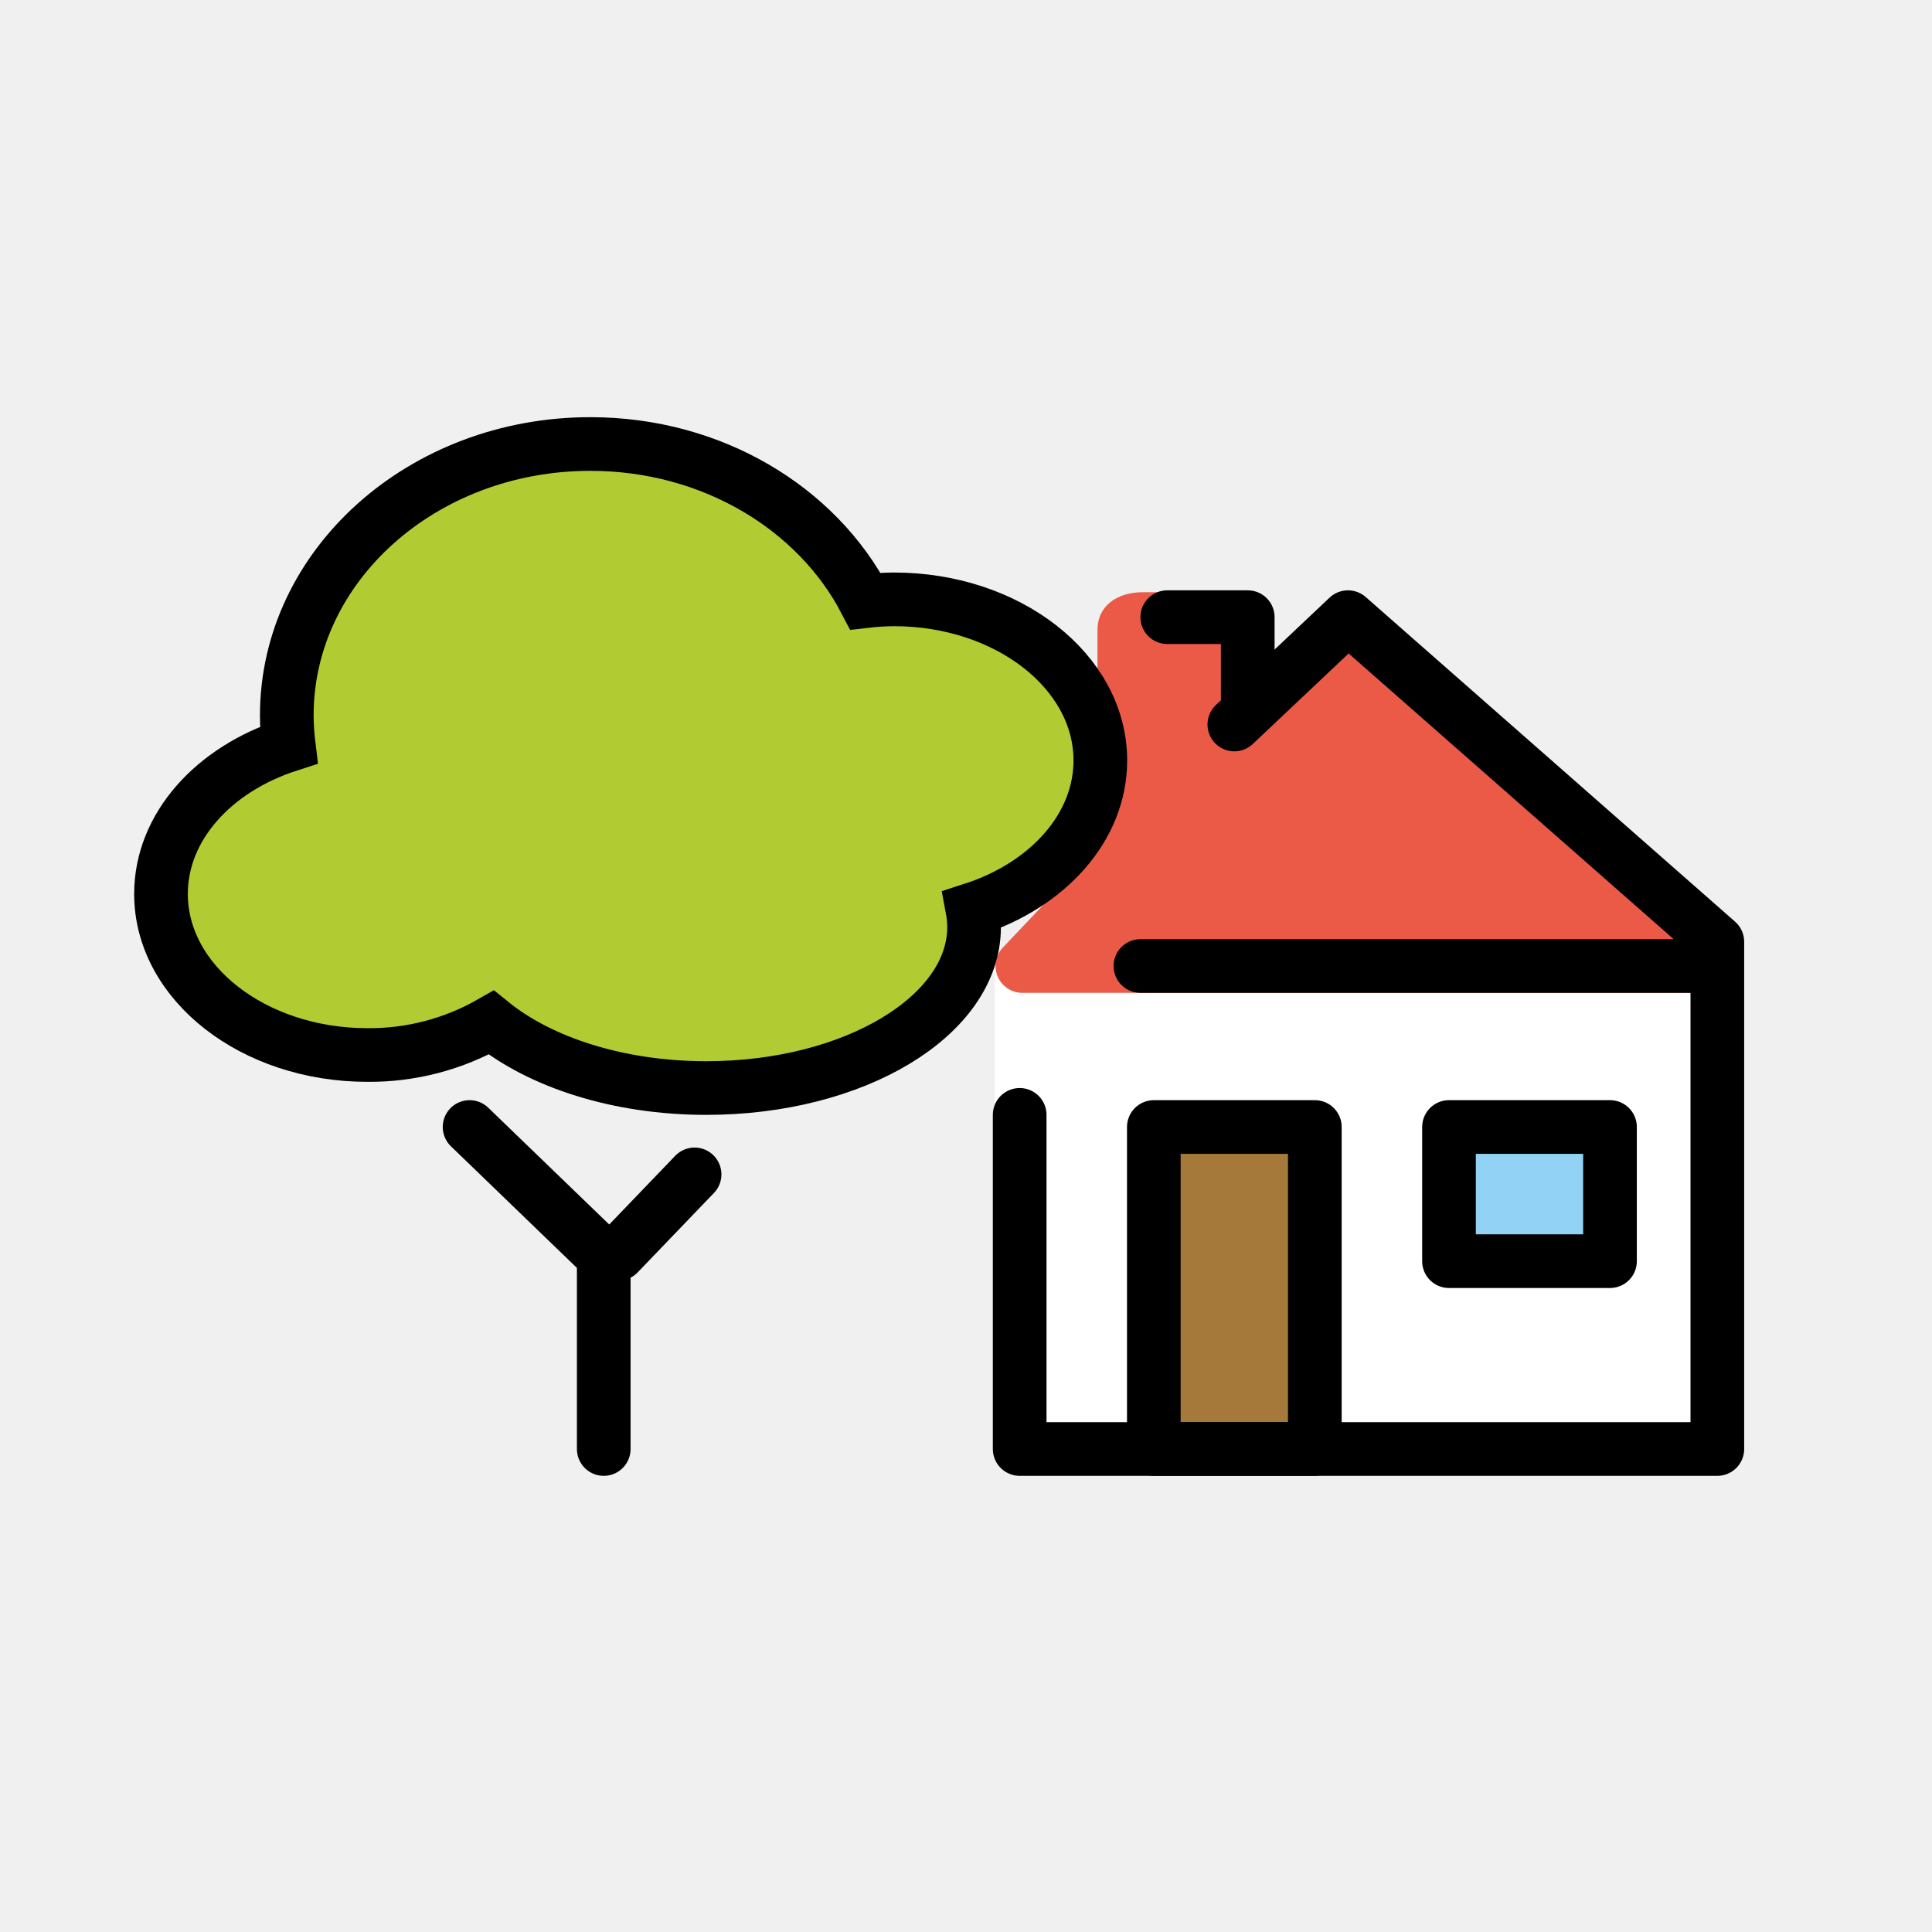
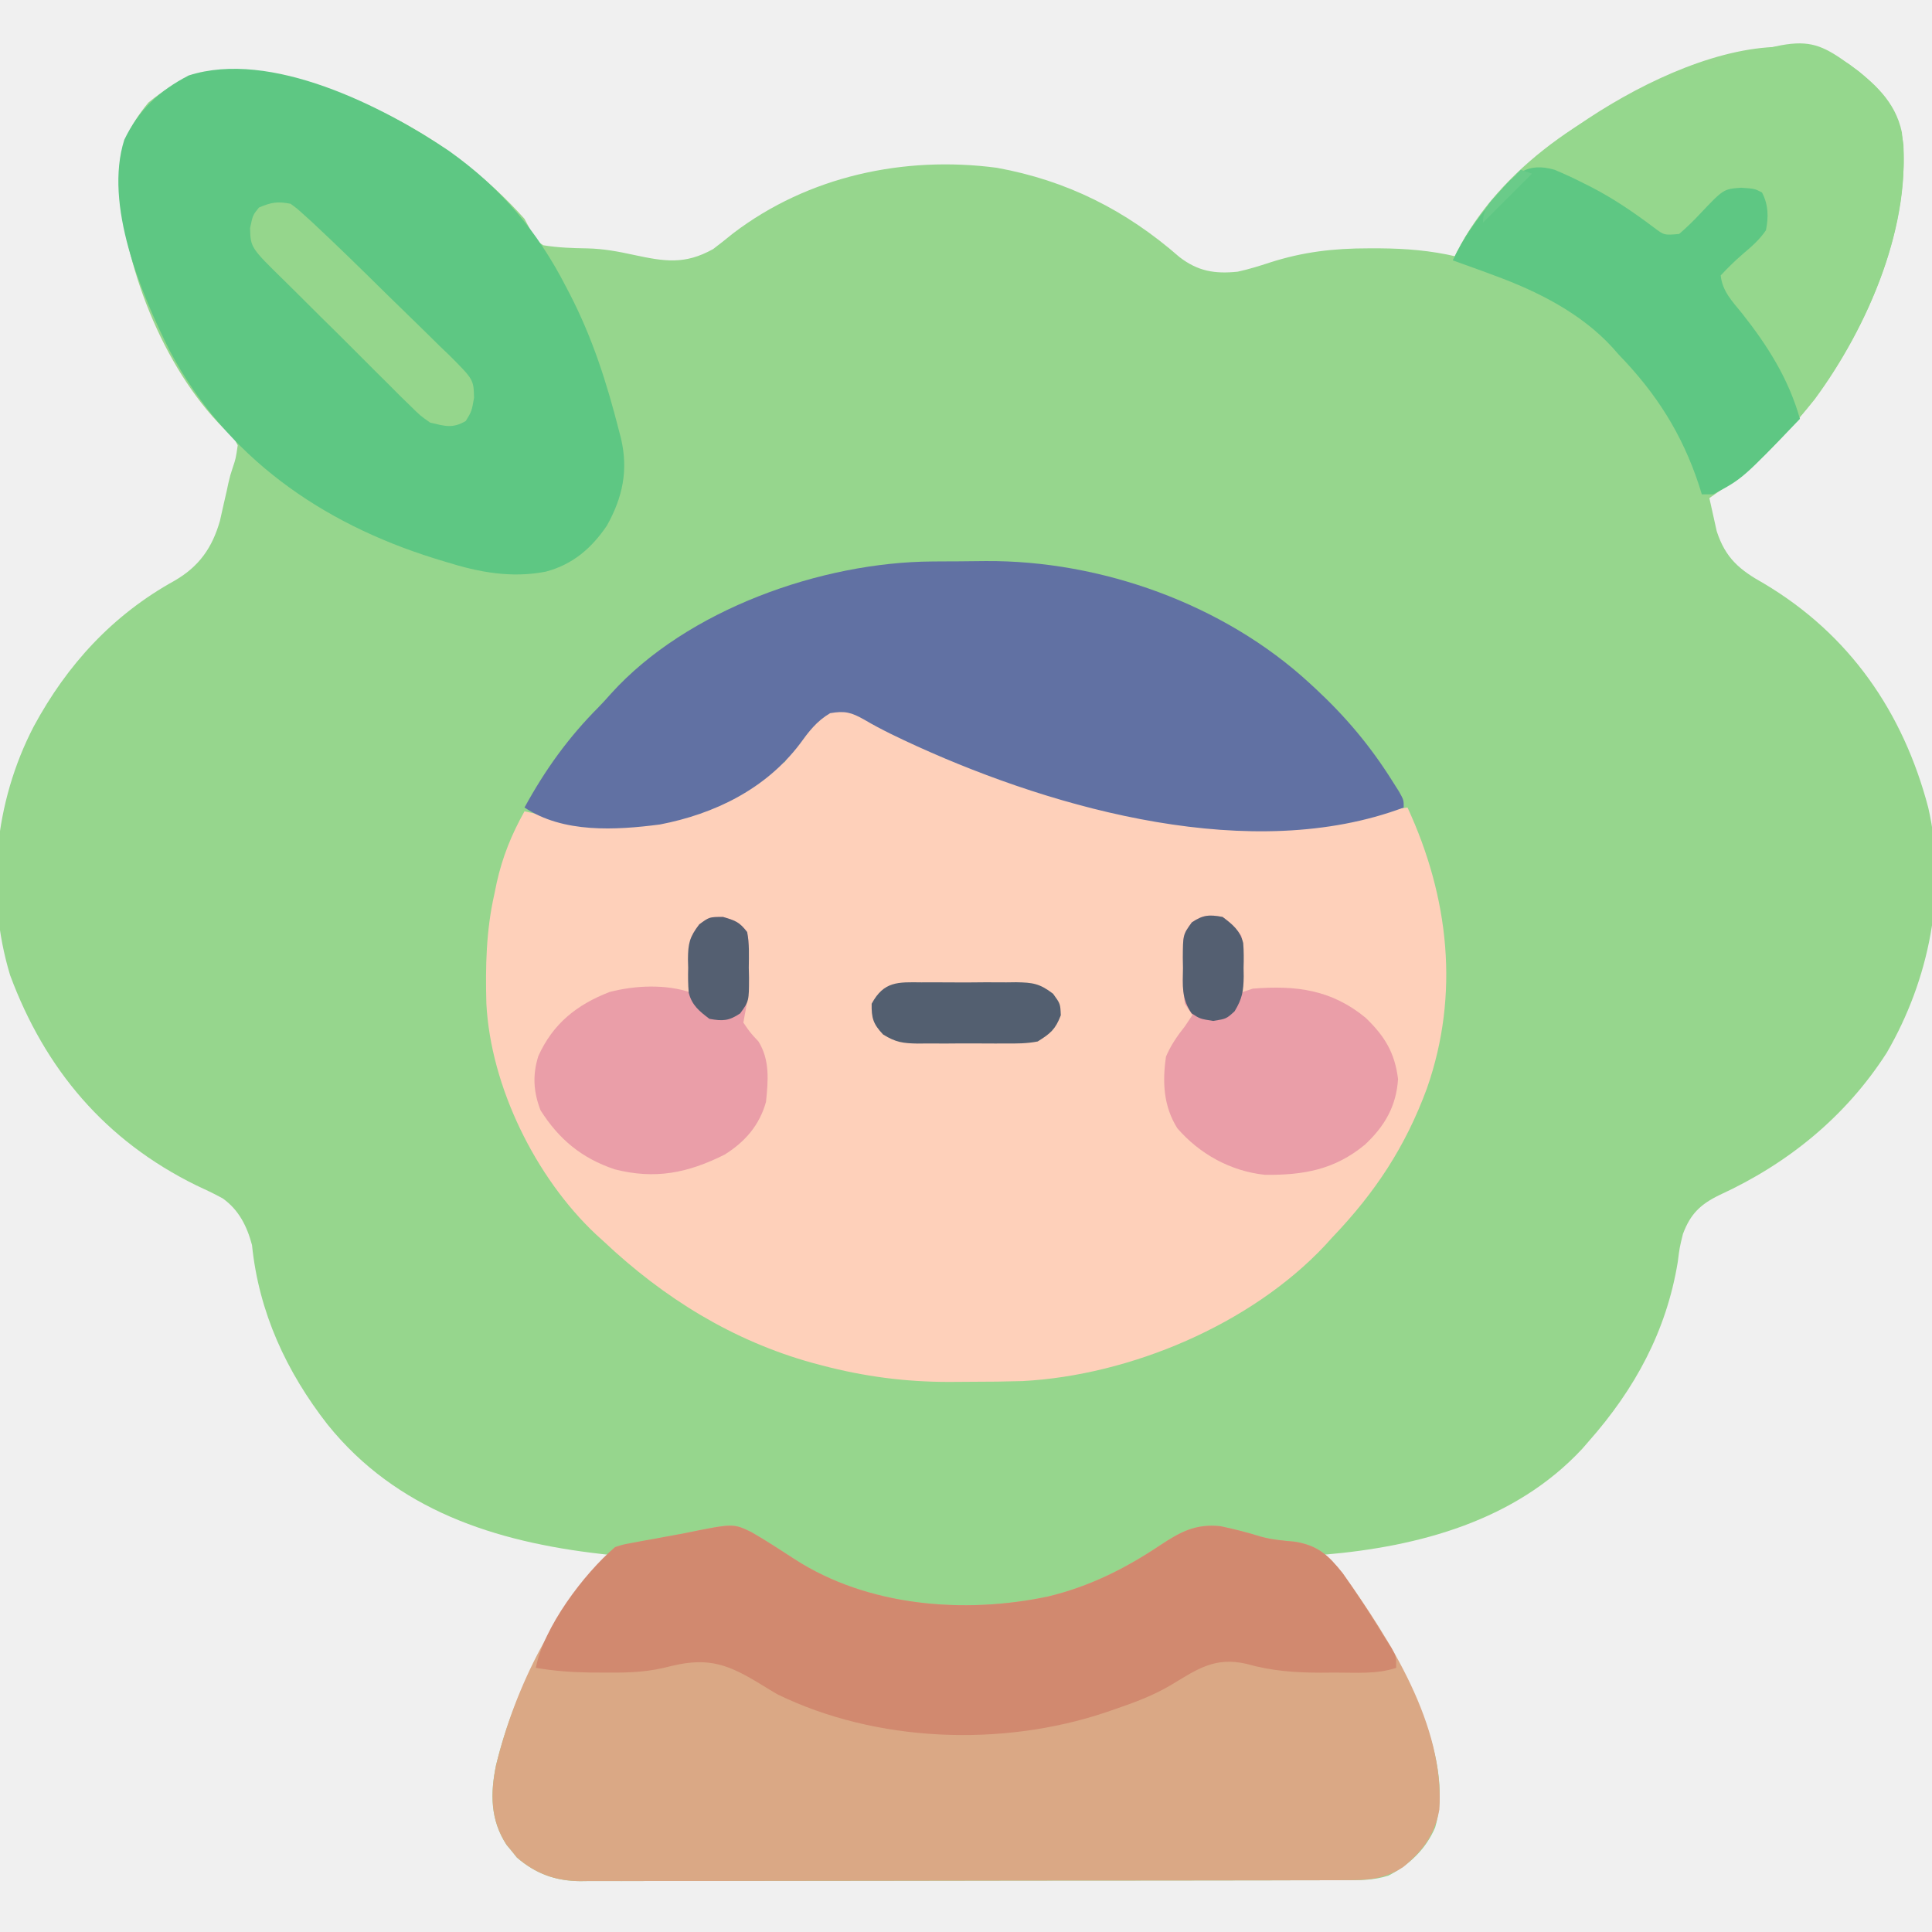
- <svg xmlns="http://www.w3.org/2000/svg" id="emoji" viewBox="0 0 72 72" version="1.1">
-   <g id="color">
-     <rect x="37.075" y="36.053" width="26.884" height="18.114" fill="#FFFFFF" />
-     <polygon fill="#EA5A47" stroke="#EA5A47" stroke-linecap="round" stroke-linejoin="round" stroke-miterlimit="10" stroke-width="2" points="50.235,23.2 38.1,36 63.5,36" />
-     <path fill="#EA5A47" d="M47.3,26l-6.4,6.059v-8.573c0-0.931,0.755-1.416,1.686-1.416h3.028 c0.931,0,1.686,0.485,1.686,1.416C47.3,23.486,47.3,26,47.3,26z" />
-     <rect x="43" y="42" width="6" height="12" fill="#A57939" />
-     <rect x="54" y="42" width="6" height="5" fill="#92D3F5" />
-     <path fill="#B1CC33" d="M41.006,28.339c0-3.312-3.445-6.003-7.694-6.003c-0.355,0.003-0.71,0.025-1.062,0.066 c-1.8-3.455-5.707-5.855-10.25-5.855c-6.248,0-11.312,4.529-11.312,10.114c0.001,0.369,0.025,0.738,0.07,1.104 C7.966,28.666,6,30.81,6,33.314c0,3.312,3.445,6.003,7.694,6.003c1.615,0.014,3.206-0.402,4.614-1.207 c1.818,1.477,4.726,2.438,8.015,2.438c5.511,0,9.978-2.688,9.978-6.003c-0.001-0.219-0.021-0.438-0.061-0.653 C39.036,32.99,41.006,30.845,41.006,28.339z" />
-   </g>
-   <g id="hair" />
-   <g id="skin" />
-   <g id="skin-shadow" />
-   <g id="line">
-     <polyline fill="none" stroke="#000000" stroke-linecap="round" stroke-linejoin="round" stroke-miterlimit="10" stroke-width="2" points="46,27 50.235,23 64,35.098 64,54 38,54 38,41.548" />
-     <rect x="43" y="42" width="6" height="12" fill="none" stroke="#000000" stroke-linecap="round" stroke-linejoin="round" stroke-miterlimit="10" stroke-width="2" />
-     <rect x="54" y="42" width="6" height="5" fill="none" stroke="#000000" stroke-linecap="round" stroke-linejoin="round" stroke-miterlimit="10" stroke-width="2" />
-     <polyline fill="none" stroke="#000000" stroke-linecap="round" stroke-linejoin="round" stroke-miterlimit="10" stroke-width="2" points="43.5,23 46.5,23 46.5,26" />
-     <path fill="none" stroke="#000000" stroke-miterlimit="10" stroke-width="2" d="M31.245,39.34" />
-     <polyline fill="none" stroke="#000000" stroke-linecap="round" stroke-linejoin="round" stroke-width="2" points="22.5,54 22.5,46.827 17.5,42" />
-     <line x1="23.041" x2="25.885" y1="46.727" y2="43.766" fill="none" stroke="#000000" stroke-linecap="round" stroke-linejoin="round" stroke-width="2" />
-     <path fill="none" stroke="#000000" stroke-linecap="round" stroke-miterlimit="10" stroke-width="2" d="M41.006,28.339 c0-3.312-3.445-6.003-7.694-6.003c-0.355,0.003-0.71,0.025-1.062,0.066c-1.8-3.455-5.707-5.855-10.25-5.855 c-6.248,0-11.312,4.529-11.312,10.114c0.001,0.369,0.025,0.738,0.07,1.104C7.966,28.666,6,30.81,6,33.314 c0,3.312,3.445,6.003,7.694,6.003c1.615,0.014,3.206-0.402,4.614-1.207c1.818,1.477,4.726,2.438,8.015,2.438 c5.511,0,9.978-2.688,9.978-6.003c-0.001-0.219-0.021-0.438-0.061-0.653 C39.036,32.99,41.006,30.845,41.006,28.339z" />
-     <line x1="63.5" x2="42.5" y1="36" y2="36" fill="none" stroke="#000000" stroke-linecap="round" stroke-linejoin="round" stroke-miterlimit="10" stroke-width="2" />
-   </g>
+ <svg xmlns="http://www.w3.org/2000/svg" version="1.1" width="512" height="512">
+   <path d="M0 0 C6.542 4.809 12.274 9.827 14 18 C17.129 41.97 4.919 69.862 -9.086 88.824 C-17.24 99.081 -26.166 107.626 -37 115 C-36.599 116.878 -36.178 118.753 -35.75 120.625 C-35.518 121.669 -35.286 122.713 -35.047 123.789 C-32.69 131.018 -28.89 134.079 -22.562 137.625 C0.147 151.115 14.35 171.713 21 197 C26.086 219.071 21.219 242.697 10 262 C-0.866 278.925 -16.156 291.351 -34.314 299.693 C-39.364 302.149 -42.014 304.692 -44 310 C-44.894 313.634 -44.894 313.634 -45.375 317.438 C-48.372 335.753 -56.744 351.135 -69 365 C-69.552 365.636 -70.103 366.271 -70.672 366.926 C-88.425 386.041 -113.941 392.85 -139 395 C-138.165 395.965 -138.165 395.965 -137.312 396.949 C-131.428 403.917 -126.508 411.056 -122 419 C-121.392 420.067 -120.783 421.135 -120.156 422.234 C-113.345 434.961 -105.422 452.739 -109.668 467.289 C-112.14 473.054 -116.522 477.215 -122.066 480.06 C-126.037 481.332 -129.679 481.283 -133.824 481.267 C-135.157 481.274 -135.157 481.274 -136.517 481.281 C-139.496 481.294 -142.474 481.292 -145.452 481.291 C-147.588 481.297 -149.723 481.303 -151.859 481.311 C-157.661 481.329 -163.462 481.333 -169.264 481.335 C-174.107 481.336 -178.951 481.344 -183.794 481.351 C-195.222 481.367 -206.65 481.372 -218.077 481.371 C-229.865 481.369 -241.652 481.391 -253.439 481.422 C-263.56 481.448 -273.681 481.459 -283.801 481.458 C-289.846 481.457 -295.89 481.463 -301.934 481.484 C-307.62 481.503 -313.305 481.504 -318.991 481.489 C-321.076 481.487 -323.161 481.492 -325.246 481.504 C-328.096 481.519 -330.945 481.51 -333.795 481.494 C-334.617 481.505 -335.439 481.515 -336.285 481.526 C-342.841 481.448 -348.028 479.564 -353.023 475.254 C-353.469 474.696 -353.915 474.138 -354.375 473.562 C-354.836 473.007 -355.298 472.451 -355.773 471.879 C-360.061 465.311 -360.098 458.273 -358.531 450.749 C-353.326 429.564 -343.11 411.541 -329 395 C-329.583 394.935 -330.165 394.871 -330.766 394.804 C-358.687 391.607 -384.907 383.244 -403.207 360.5 C-414.118 346.515 -421.412 330.745 -423.215 312.949 C-424.544 307.956 -426.697 303.645 -430.98 300.586 C-433.283 299.331 -435.614 298.214 -438 297.125 C-462.084 285.285 -478.064 266.39 -487.32 241.441 C-493.907 219.679 -491.468 195.534 -481.062 175.518 C-472.176 159.065 -460.091 145.924 -443.672 136.852 C-437.224 133.098 -433.754 128.169 -431.707 121 C-431.394 119.67 -431.096 118.337 -430.812 117 C-430.507 115.667 -430.201 114.333 -429.895 113 C-429.756 112.344 -429.617 111.689 -429.474 111.013 C-429 109 -429 109 -428.309 106.879 C-427.518 104.535 -427.518 104.535 -427 101 C-428.376 98.422 -428.376 98.422 -430.812 96.438 C-446.741 80.436 -457.72 52.815 -458.375 30.312 C-458.314 21.985 -455.917 16.548 -450.688 10.188 C-442.523 3.542 -435.829 0.99 -425.188 1.726 C-396.993 5.257 -369.804 19.901 -351 41 C-350.268 42.342 -349.556 43.694 -348.875 45.062 C-347.838 46.845 -347.838 46.845 -346 48 C-342.089 48.638 -338.306 48.76 -334.352 48.824 C-330.067 48.919 -326.188 49.644 -322 50.562 C-313.85 52.302 -308.52 53.193 -301 49 C-299.203 47.638 -297.433 46.24 -295.688 44.812 C-275.809 29.688 -250.461 24.223 -225.855 27.461 C-207.312 30.818 -191.625 38.703 -177.438 51.117 C-172.565 54.881 -168.079 55.631 -162 55 C-159.082 54.367 -156.273 53.494 -153.438 52.562 C-144.656 49.741 -136.529 48.806 -127.312 48.812 C-126.342 48.812 -125.371 48.811 -124.371 48.811 C-117.391 48.862 -110.813 49.39 -104 51 C-103.733 50.261 -103.466 49.523 -103.191 48.762 C-101.243 44.245 -98.123 40.764 -95 37 C-94.339 36.19 -93.677 35.381 -92.996 34.547 C-76.208 14.883 -26.289 -16.398 0 0 Z " fill="#96D68D" transform="translate(490,17)" />
+   <path d="M0 0 C3.094 1.434 3.094 1.434 6.5 3.438 C21.386 11.813 37.496 17.727 54 22 C55.172 22.317 55.172 22.317 56.367 22.64 C83.513 29.939 110.054 31.926 137.76 27.364 C140.834 26.865 143.915 26.429 147 26 C157.981 49.703 160.88 75.463 152.17 100.373 C146.465 115.9 138.462 128.021 127 140 C126.389 140.674 125.778 141.348 125.148 142.043 C105.441 163.05 73.473 176.476 45 178 C40.546 178.133 36.096 178.186 31.64 178.185 C29.635 178.187 27.63 178.206 25.625 178.225 C13.989 178.242 2.928 176.792 -8.312 173.812 C-9.513 173.494 -9.513 173.494 -10.738 173.17 C-31.857 167.307 -50.133 155.965 -66 141 C-67.033 140.064 -67.033 140.064 -68.086 139.109 C-84.047 124.095 -95.96 99.994 -97.107 77.95 C-97.372 68.129 -97.177 58.619 -95 49 C-94.794 47.996 -94.588 46.992 -94.375 45.957 C-92.838 39.069 -90.444 33.153 -87 27 C-86.112 27.199 -86.112 27.199 -85.207 27.402 C-84.417 27.579 -83.627 27.756 -82.812 27.938 C-82.035 28.112 -81.258 28.286 -80.457 28.465 C-79.646 28.641 -78.835 28.818 -78 29 C-77.25 29.182 -76.5 29.364 -75.727 29.551 C-58.57 32.377 -41.79 28.885 -27 20 C-24.508 18.114 -22.29 16.134 -20 14 C-19.34 14 -18.68 14 -18 14 C-17.629 13.155 -17.629 13.155 -17.25 12.293 C-15.791 9.616 -14.037 7.578 -12 5.312 C-10.948 4.131 -10.948 4.131 -9.875 2.926 C-6.707 -0.328 -4.458 -0.377 0 0 Z " fill="#FED0BA" transform="translate(226,188)" />
+   <path d="M0 0 C3.946 2.261 7.738 4.752 11.552 7.227 C30.88 19.731 56.467 21.795 78.665 17.09 C89.553 14.468 99.033 9.752 108.294 3.559 C113.672 0.004 117.683 -2.233 124.349 -1.546 C127.988 -0.778 131.546 0.116 135.095 1.235 C138.104 2.047 140.943 2.288 144.044 2.559 C150.208 3.553 152.954 6.164 156.771 10.973 C169.2 28.465 183.787 51.13 182.368 73.52 C181.142 80.278 178.012 84.439 172.798 88.77 C167.641 92.136 163.066 92.286 157.095 92.264 C155.762 92.271 155.762 92.271 154.402 92.278 C151.423 92.29 148.445 92.289 145.467 92.287 C143.331 92.293 141.196 92.3 139.06 92.307 C133.258 92.325 127.457 92.33 121.655 92.331 C116.811 92.333 111.968 92.34 107.125 92.347 C95.697 92.364 84.269 92.369 72.842 92.367 C61.054 92.366 49.267 92.387 37.48 92.419 C27.359 92.445 17.238 92.456 7.117 92.454 C1.073 92.454 -4.971 92.459 -11.015 92.481 C-16.701 92.5 -22.386 92.5 -28.072 92.486 C-30.157 92.484 -32.242 92.488 -34.327 92.5 C-37.177 92.516 -40.026 92.506 -42.877 92.491 C-43.698 92.501 -44.52 92.512 -45.366 92.522 C-51.922 92.444 -57.109 90.561 -62.104 86.25 C-62.551 85.692 -62.997 85.134 -63.456 84.559 C-63.918 84.003 -64.379 83.448 -64.854 82.875 C-69.142 76.307 -69.179 69.27 -67.612 61.745 C-62.349 40.323 -51.773 19.688 -36.081 3.997 C-34.066 3.418 -34.066 3.418 -31.616 2.961 C-30.734 2.792 -29.851 2.622 -28.942 2.448 C-28.019 2.278 -27.095 2.109 -26.144 1.934 C-24.322 1.591 -22.5 1.246 -20.679 0.899 C-19.465 0.675 -19.465 0.675 -18.226 0.446 C-4.873 -2.35 -4.873 -2.35 0 0 Z " fill="#DAA885" transform="translate(199.0811,406.0034)" />
+   <path d="M0 0 C13.702 9.762 23.384 21.161 31 36 C31.314 36.601 31.627 37.201 31.951 37.82 C37.973 49.459 41.774 61.321 45 74 C45.273 75.045 45.273 75.045 45.551 76.112 C47.565 84.583 46.018 91.807 41.832 99.297 C37.736 105.34 32.735 109.627 25.588 111.506 C16.446 113.252 7.999 111.674 -0.75 108.938 C-1.792 108.62 -2.834 108.303 -3.908 107.976 C-33.875 98.616 -59.036 81.123 -74 53 C-81.658 37.72 -91.51 14.186 -86.059 -2.961 C-82.269 -10.872 -76.744 -15.997 -69 -20 C-47.304 -26.966 -17.516 -11.833 0 0 Z " fill="#5EC783" transform="translate(119,40)" />
+   <path d="M0 0 C0.75 -0.006 1.5 -0.011 2.272 -0.017 C3.852 -0.027 5.432 -0.033 7.012 -0.037 C9.373 -0.047 11.733 -0.078 14.094 -0.109 C44.701 -0.322 77.213 11.306 99.906 32.203 C100.689 32.922 100.689 32.922 101.488 33.656 C109.526 41.126 116.067 48.901 121.906 58.203 C122.481 59.111 123.056 60.018 123.648 60.953 C124.906 63.203 124.906 63.203 124.906 65.203 C84.893 80.216 33.1 65.826 -3.969 49.016 C-8.762 46.824 -13.487 44.61 -18.031 41.934 C-21.489 39.98 -23.194 39.525 -27.094 40.203 C-30.687 42.322 -32.755 45.072 -35.156 48.391 C-44.214 60.317 -57.776 66.923 -72.211 69.699 C-83.975 71.226 -97.831 72.045 -108.094 65.203 C-102.579 55.134 -96.528 46.705 -88.426 38.563 C-87.309 37.423 -86.24 36.236 -85.184 35.039 C-65 12.694 -29.35 0.179 0 0 Z " fill="#6171A3" transform="translate(247.0938,148.7969)" />
+   <path d="M0 0 C6.892 5.748 10.703 10.514 11.871 19.465 C13.178 46.198 -1.132 75.621 -18.566 95.113 C-24.525 101.605 -30.797 107.808 -38.566 112.113 C-39.556 112.113 -40.546 112.113 -41.566 112.113 C-41.969 110.824 -41.969 110.824 -42.379 109.508 C-46.847 96.031 -53.654 85.335 -63.566 75.113 C-64.105 74.501 -64.644 73.889 -65.199 73.258 C-73.513 64.129 -85.132 58.288 -96.566 54.113 C-97.62 53.721 -98.673 53.33 -99.758 52.926 C-102.355 51.971 -104.957 51.033 -107.566 50.113 C-96.812 27.118 -73.408 10.947 -50.141 2.453 C-13.911 -10.227 -13.911 -10.227 0 0 Z " fill="#95D78D" transform="translate(492.5664,18.88672)" />
+   <path d="M0 0 C3.946 2.261 7.738 4.752 11.552 7.227 C30.88 19.731 56.467 21.795 78.665 17.09 C89.553 14.468 99.033 9.752 108.294 3.559 C113.672 0.004 117.683 -2.233 124.349 -1.546 C127.988 -0.778 131.546 0.116 135.095 1.235 C138.104 2.047 140.943 2.288 144.044 2.559 C150.19 3.55 152.93 6.149 156.751 10.93 C160.685 16.495 164.379 22.174 167.919 27.997 C168.789 29.348 168.789 29.348 169.677 30.727 C170.919 32.997 170.919 32.997 170.919 35.997 C165.707 37.734 160.187 37.229 154.731 37.247 C152.822 37.261 152.822 37.261 150.875 37.276 C143.973 37.258 137.858 36.808 131.231 34.934 C122.932 33.042 118.331 36.249 111.435 40.43 C106.652 43.286 101.68 45.147 96.419 46.934 C95.2 47.356 95.2 47.356 93.957 47.787 C66.481 57.008 33.14 55.799 6.919 42.997 C5.529 42.184 4.151 41.352 2.782 40.504 C-5.788 35.245 -11.028 33.081 -20.974 35.462 C-21.721 35.642 -22.468 35.823 -23.237 36.008 C-28.745 37.29 -34.136 37.303 -39.769 37.247 C-40.689 37.243 -41.61 37.239 -42.558 37.235 C-47.49 37.17 -52.218 36.821 -57.081 35.997 C-55.043 25.302 -44.368 11.053 -36.081 3.997 C-33.952 3.305 -33.952 3.305 -31.519 2.864 C-30.639 2.697 -29.76 2.531 -28.854 2.36 C-27.482 2.118 -27.482 2.118 -26.081 1.872 C-24.268 1.537 -22.456 1.201 -20.644 0.864 C-19.84 0.721 -19.037 0.577 -18.21 0.43 C-4.777 -2.303 -4.777 -2.303 0 0 Z " fill="#D1896F" transform="translate(199.0811,406.0034)" />
+   <path d="M0 0 C2.597 1.096 5.06 2.223 7.562 3.5 C8.256 3.848 8.95 4.196 9.665 4.555 C15.624 7.628 20.974 11.29 26.328 15.312 C29.037 17.356 29.037 17.356 33 17 C35.028 15.237 36.809 13.521 38.625 11.562 C44.766 5.09 44.766 5.09 49.438 4.75 C53 5 53 5 54.938 6 C56.658 9.239 56.698 12.476 56 16 C54.33 18.497 52.223 20.32 49.938 22.25 C47.803 24.098 45.927 25.915 44 28 C44.449 32.175 47.058 34.858 49.625 38 C56.441 46.619 61.983 55.351 65 66 C49.769 81.875 49.769 81.875 42 86 C41.01 86 40.02 86 39 86 C38.598 84.71 38.598 84.71 38.188 83.395 C33.72 69.918 26.913 59.221 17 49 C16.461 48.388 15.922 47.775 15.367 47.145 C7.053 38.016 -4.565 32.175 -16 28 C-17.053 27.608 -18.106 27.216 -19.191 26.812 C-21.788 25.857 -24.39 24.92 -27 24 C-24.237 18.093 -20.669 13.097 -16.5 8.125 C-16.037 7.566 -15.575 7.007 -15.098 6.431 C-10.433 0.984 -7.246 -2.078 0 0 Z " fill="#5EC783" transform="translate(412,45)" />
+   <path d="M0 0 C2.672 2.047 2.672 2.047 5 5 C5.368 7.839 5.486 10.018 5.312 12.812 C5.29 13.505 5.267 14.198 5.244 14.912 C5.186 16.609 5.096 18.305 5 20 C5.99 19.67 6.98 19.34 8 19 C19.485 18.078 28.897 19.27 37.938 26.75 C42.991 31.641 45.612 35.943 46.5 42.938 C46.031 50.196 42.945 55.477 37.688 60.375 C29.689 66.97 21.458 68.454 11.227 68.34 C2.164 67.385 -6.057 62.866 -12 56 C-15.677 50.14 -15.983 43.737 -15 37 C-13.7 33.986 -12.035 31.559 -10 29 C-9.34 28.01 -8.68 27.02 -8 26 C-8.66 25.01 -9.32 24.02 -10 23 C-10.45 19.869 -10.37 16.722 -10.375 13.562 C-10.399 12.703 -10.424 11.844 -10.449 10.959 C-10.479 4.666 -10.479 4.666 -8.16 1.438 C-5.157 -0.561 -3.538 -0.65 0 0 Z " fill="#EA9EA8" transform="translate(324,243)" />
+   <path d="M0 0 C3.323 0.985 4.343 1.355 6.375 4 C6.731 6.005 6.731 6.005 6.703 8.273 C6.698 9.098 6.693 9.923 6.688 10.773 C6.667 11.632 6.646 12.49 6.625 13.375 C6.62 14.226 6.615 15.077 6.609 15.953 C6.566 19.399 6.468 22.563 5.746 25.941 C5.562 26.96 5.562 26.96 5.375 28 C7.153 30.619 7.153 30.619 9.375 33 C12.442 37.94 11.945 43.388 11.375 49 C9.655 55.201 5.789 59.646 0.375 63 C-9.435 67.912 -18.075 69.605 -28.75 66.875 C-37.487 63.926 -43.469 58.959 -48.375 51.25 C-50.258 46.355 -50.539 41.937 -48.969 36.891 C-45.094 28.272 -38.751 23.232 -30.035 19.871 C-23.241 18.136 -15.309 17.772 -8.625 20 C-8.712 18.463 -8.712 18.463 -8.801 16.895 C-8.848 15.534 -8.893 14.173 -8.938 12.812 C-8.979 12.139 -9.021 11.465 -9.064 10.771 C-9.16 6.839 -8.752 5.165 -6.332 2.012 C-3.625 0 -3.625 0 0 0 Z " fill="#EA9EA8" transform="translate(191.625,243)" />
+   <path d="M0 0 C1.732 1.271 1.732 1.271 3.607 2.967 C4.312 3.604 5.017 4.241 5.743 4.898 C12.512 11.203 19.109 17.681 25.693 24.178 C27.571 26.024 29.456 27.862 31.35 29.691 C34.096 32.347 36.816 35.027 39.531 37.715 C40.381 38.527 41.231 39.338 42.107 40.175 C48.509 46.599 48.509 46.599 48.627 51.42 C48 55 48 55 46.438 57.562 C42.932 59.63 40.903 58.914 37 58 C34.374 56.149 34.374 56.149 31.891 53.699 C30.95 52.784 30.01 51.869 29.041 50.926 C28.038 49.919 27.036 48.911 26.035 47.902 C24.992 46.868 23.948 45.835 22.904 44.803 C20.723 42.64 18.554 40.466 16.391 38.283 C13.625 35.494 10.828 32.738 8.021 29.989 C5.86 27.865 3.717 25.722 1.58 23.573 C0.556 22.549 -0.474 21.531 -1.51 20.519 C-10.595 11.622 -10.595 11.622 -10.729 6.436 C-10 3 -10 3 -8.375 1 C-5.101 -0.378 -3.543 -0.681 0 0 Z " fill="#95D68C" transform="translate(77,54)" />
+   <path d="M0 0 C0.893 -0.005 1.785 -0.01 2.705 -0.014 C4.59 -0.018 6.475 -0.009 8.361 0.012 C11.241 0.039 14.118 0.012 16.998 -0.02 C18.832 -0.016 20.666 -0.01 22.5 0 C23.358 -0.01 24.217 -0.02 25.101 -0.031 C29.487 0.055 31.298 0.268 34.891 3.014 C36.816 5.664 36.816 5.664 36.941 8.727 C35.508 12.469 34.216 13.546 30.816 15.664 C27.936 16.235 25.121 16.225 22.191 16.195 C21.367 16.199 20.542 16.203 19.693 16.207 C17.955 16.21 16.217 16.202 14.479 16.186 C11.825 16.164 9.173 16.185 6.52 16.211 C4.827 16.208 3.134 16.203 1.441 16.195 C0.652 16.203 -0.138 16.212 -0.952 16.22 C-4.84 16.154 -6.775 15.918 -10.156 13.814 C-12.773 11.039 -13.261 9.47 -13.184 5.664 C-9.947 -0.334 -6.185 -0.073 0 0 Z " fill="#535F70" transform="translate(244.1836,260.3359)" />
+   <path d="M0 0 C2.649 1.998 4.66 3.595 5.465 6.924 C5.637 9.136 5.633 11.282 5.562 13.5 C5.573 14.246 5.584 14.993 5.596 15.762 C5.545 19.615 5.224 21.631 3.184 24.996 C1 27 1 27 -2.5 27.562 C-6 27 -6 27 -8.188 25.559 C-10.928 21.69 -10.584 18.126 -10.5 13.5 C-10.515 12.645 -10.531 11.791 -10.547 10.91 C-10.508 4.704 -10.508 4.704 -8.152 1.441 C-5.156 -0.565 -3.537 -0.65 0 0 Z " fill="#545F71" transform="translate(324,243)" />
+   <path d="M0 0 C3.327 0.986 4.337 1.357 6.375 4 C6.998 7.116 6.839 10.266 6.812 13.438 C6.832 14.297 6.852 15.156 6.873 16.041 C6.868 22.315 6.868 22.315 4.531 25.562 C1.531 27.562 -0.088 27.65 -3.625 27 C-6.272 25 -8.276 23.394 -9.106 20.076 C-9.298 17.864 -9.308 15.72 -9.25 13.5 C-9.269 12.754 -9.289 12.007 -9.309 11.238 C-9.272 7.06 -8.928 5.397 -6.312 1.969 C-3.625 0 -3.625 0 0 0 Z " fill="#545F71" transform="translate(191.625,243)" />
+   <path d="M0 0 C0.99 0.33 1.98 0.66 3 1 C-1.29 5.29 -5.58 9.58 -10 14 C-10 9.844 -7.718 8.159 -5 5.312 C-4.523 4.801 -4.046 4.29 -3.555 3.764 C-2.376 2.503 -1.189 1.251 0 0 Z " fill="#6ACB89" transform="translate(403,45)" />
</svg>
